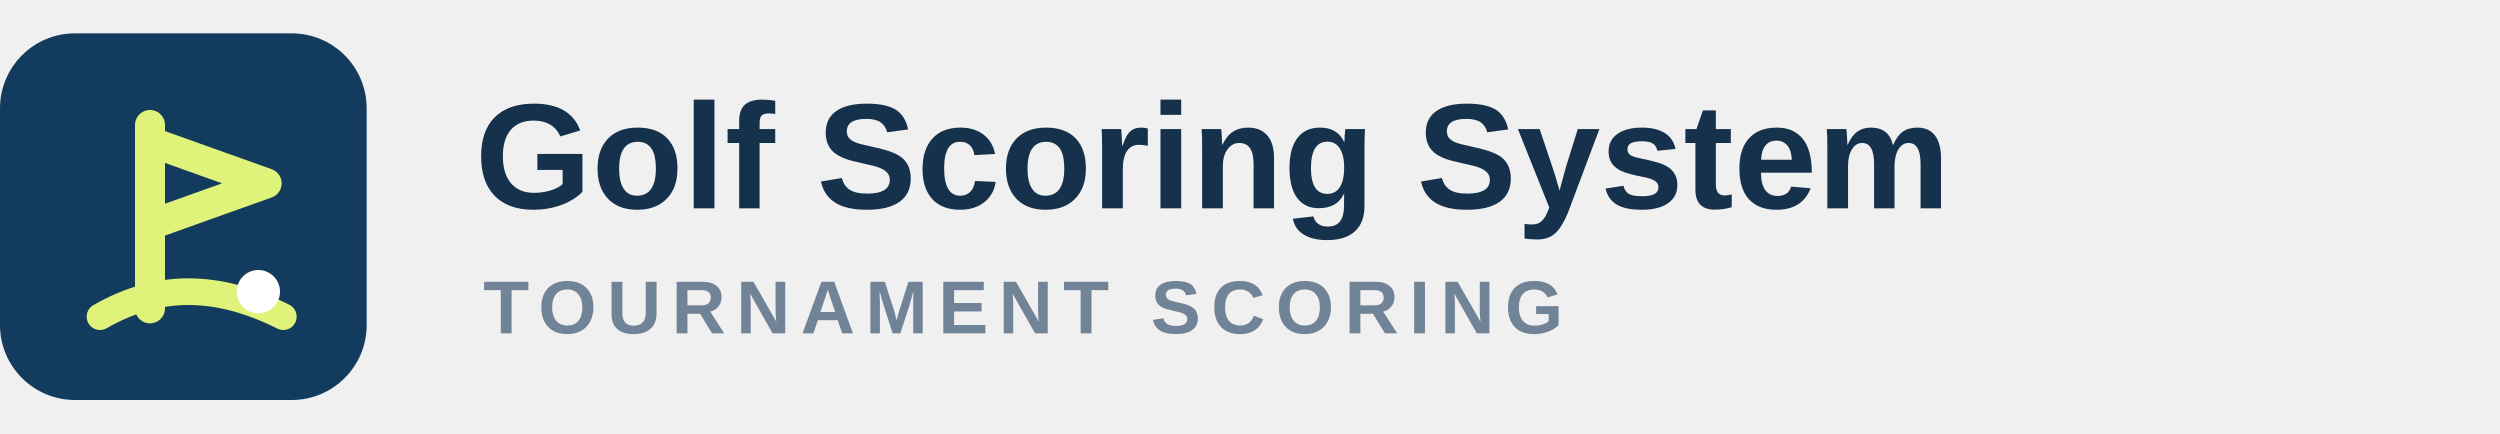
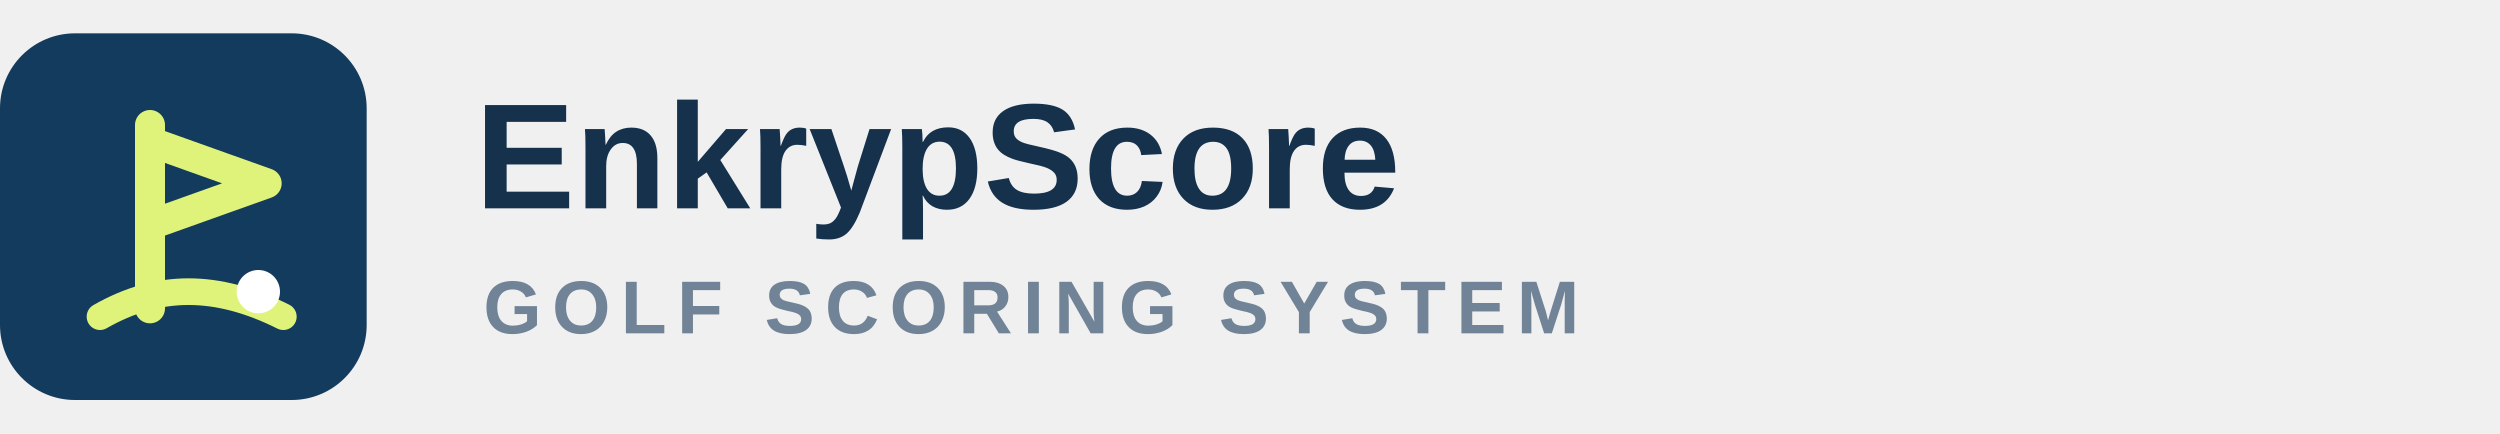
<svg xmlns="http://www.w3.org/2000/svg" width="300" height="52" viewBox="0 0 300 52" role="img" aria-labelledby="title">
  <rect x="0" y="4" width="44" height="44" rx="9" fill="#123B5D" />
  <path d="M18 37V15m0 2 14 5-14 5" fill="none" stroke="#DFF37B" stroke-width="3.6" stroke-linecap="round" stroke-linejoin="round" />
  <path d="M12 38c7-4 14-4 22 0" fill="none" stroke="#DFF37B" stroke-width="3.2" stroke-linecap="round" />
  <circle cx="31" cy="35" r="2.6" fill="#fff" />
-   <text x="57" y="25" fill="#15314B" font-family="Arial, Helvetica, sans-serif" font-size="18" font-weight="700">Golf Scoring System</text>
-   <text x="58" y="40" fill="#718396" font-family="Arial, Helvetica, sans-serif" font-size="9" font-weight="700" letter-spacing="1.25">TOURNAMENT SCORING</text>
+   <text x="57" y="25" fill="#15314B" font-family="Arial, Helvetica, sans-serif" font-size="18" font-weight="700">EnkrypScore</text>
+   <text x="58" y="40" fill="#718396" font-family="Arial, Helvetica, sans-serif" font-size="9" font-weight="700" letter-spacing="1.25">GOLF SCORING SYSTEM</text>
</svg>
